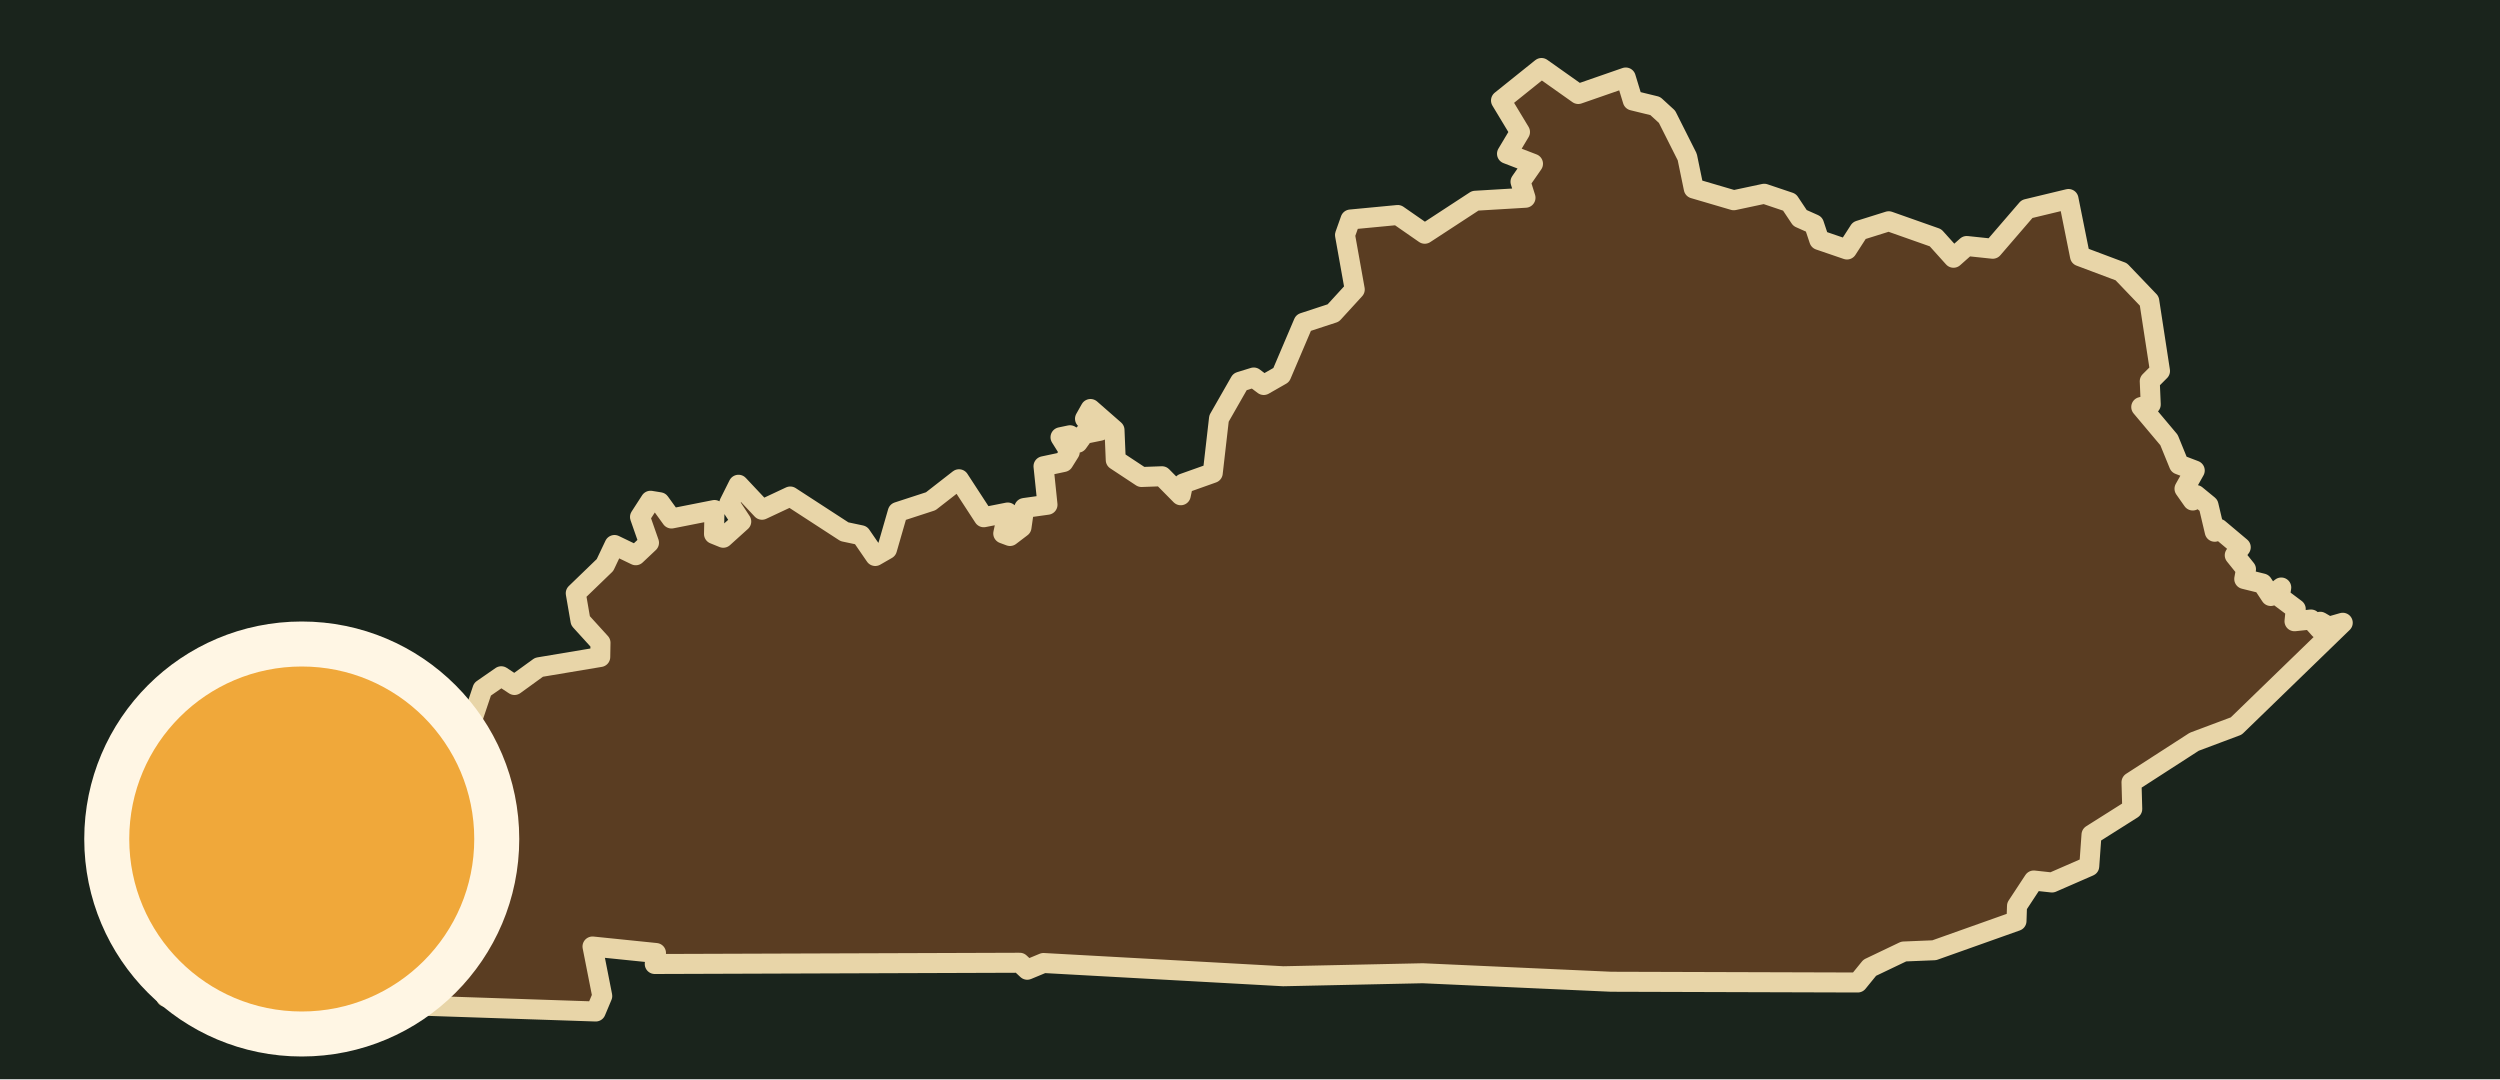
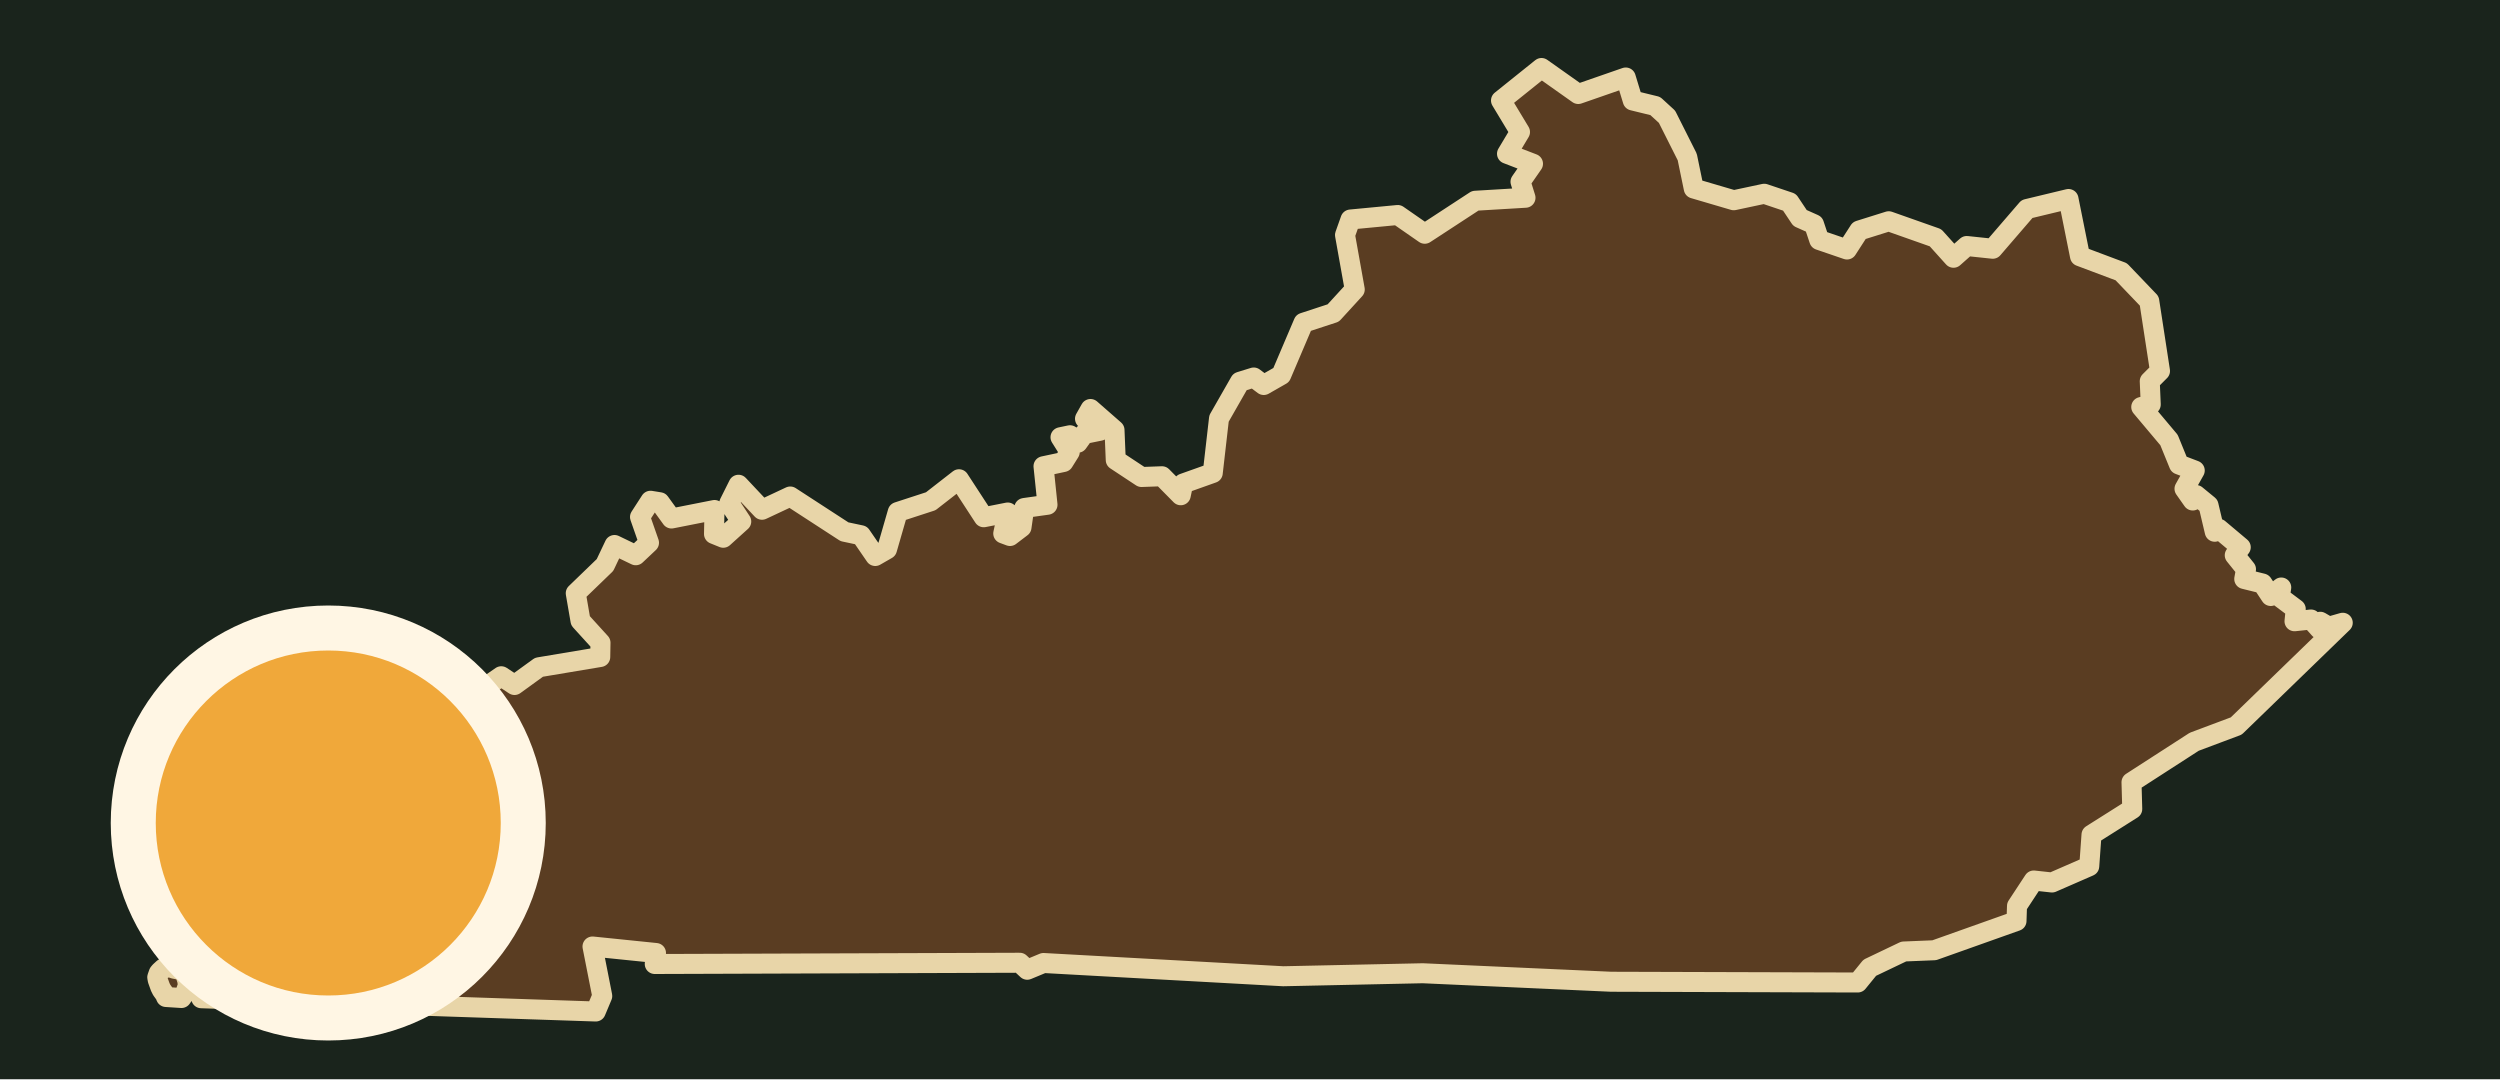
<svg xmlns="http://www.w3.org/2000/svg" viewBox="0 0 1000 431.7">
  <rect width="1000" height="431.7" fill="#1a241c" />
  <path fill="#5a3d22" stroke="#e8d5a8" stroke-width="8" stroke-linejoin="round" fill-rule="evenodd" d="M80.5 399.3L87.2 381.4L91.7 380.6L97.7 389.5L101.7 390.3L111.2 376.4L106.9 366.5L110.5 363.0L116.3 363.2L115.9 359.5L110.5 357.5L109.8 352.7L114.6 350.6L119.7 334.4L111.6 327.4L110.6 321.9L122.2 305.2L132.3 297.1L139.9 296.9L174.8 313.5L181.4 320.0L193.6 320.6L198.0 309.5L188.1 290.3L193.0 275.7L200.5 270.5L205.8 274.0L215.6 266.9L240.1 262.8L240.2 257.1L232.2 248.3L230.3 237.3L242.0 226.0L245.8 218.0L254.3 222.1L259.6 217.1L256.0 206.8L260.2 200.3L263.9 200.9L268.6 207.4L285.8 204.0L285.6 213.6L289.3 215.1L296.5 208.6L291.7 201.3L295.4 193.9L304.8 203.9L316.1 198.6L337.8 212.7L344.4 214.1L350.1 222.4L354.8 219.7L359.1 204.8L372.3 200.5L383.6 191.7L393.5 206.9L403.1 205.0L401.3 213.4L404.0 214.4L408.6 210.9L409.7 203.2L419.0 201.9L417.4 186.5L425.4 184.8L427.9 180.8L424.2 174.9L428.0 174.1L431.1 177.1L433.6 173.6L440.0 172.3L434.0 167.5L436.2 163.6L445.8 172.0L446.3 184.0L456.6 190.8L464.8 190.5L472.3 198.1L473.3 193.4L485.1 189.2L487.6 167.4L496.0 152.7L501.5 151.0L505.5 154.0L512.5 150.0L521.4 129.1L533.3 125.2L541.9 115.8L538.0 94.0L540.2 87.8L559.1 86.0L569.9 93.5L590.1 80.3L610.2 79.1L608.2 72.7L613.2 65.5L602.8 61.5L608.0 52.8L600.4 40.2L616.6 27.2L631.3 37.6L650.3 31.0L653.1 40.2L662.1 42.4L666.8 46.7L674.9 62.8L677.5 75.4L693.5 80.1L705.7 77.5L715.8 80.9L720.0 87.2L725.6 89.7L727.7 96.0L738.8 99.8L743.7 92.2L755.5 88.5L774.2 95.1L781.4 103.1L786.7 98.4L797.1 99.5L810.8 83.6L827.4 79.6L832.0 102.5L848.5 108.7L859.7 120.4L864.0 148.4L859.9 152.5L860.3 161.8L856.5 162.8L867.6 176.0L871.6 185.8L877.9 188.2L873.8 195.5L877.1 200.2L878.4 198.0L883.4 202.1L885.9 212.7L887.5 211.5L896.3 218.9L893.9 222.1L898.4 227.7L897.7 231.6L905.0 233.4L908.3 238.4L912.5 235.0L911.9 238.8L918.3 243.6L917.8 248.5L924.4 247.8L927.8 251.6L928.1 248.7L931.5 250.7L937.1 249.1L894.5 290.4L877.7 296.7L852.6 312.9L852.9 323.6L836.6 333.9L835.7 346.5L820.8 353.0L813.5 352.2L806.8 362.4L806.6 368.4L773.7 380.1L761.5 380.6L747.9 387.1L743.1 393.0L644.5 392.7L569.1 389.3L513.3 390.5L417.4 385.2L410.9 387.9L407.9 385.1L261.9 385.6L262.4 381.2L237.0 378.6L240.9 398.4L238.3 404.6L80.5 399.3ZM62.9 390.9L63.5 389.2L64.0 388.6L65.3 387.4L66.0 387.1L68.2 387.0L69.7 387.5L71.3 387.8L73.1 388.5L73.7 389.1L74.3 390.3L74.9 392.2L75.1 393.7L75.0 394.6L74.2 396.9L72.6 399.2L66.4 398.8L66.0 397.8L64.7 396.0L64.1 394.8L63.1 392.0L62.9 390.9Z" />
-   <circle cx="120.7" cy="335.6" r="78" fill="#f0a83a" stroke="#fff6e4" stroke-width="18" />
+   <circle cx="131.3" cy="329.2" r="78" fill="#f0a83a" stroke="#fff6e4" stroke-width="18" />
</svg>
